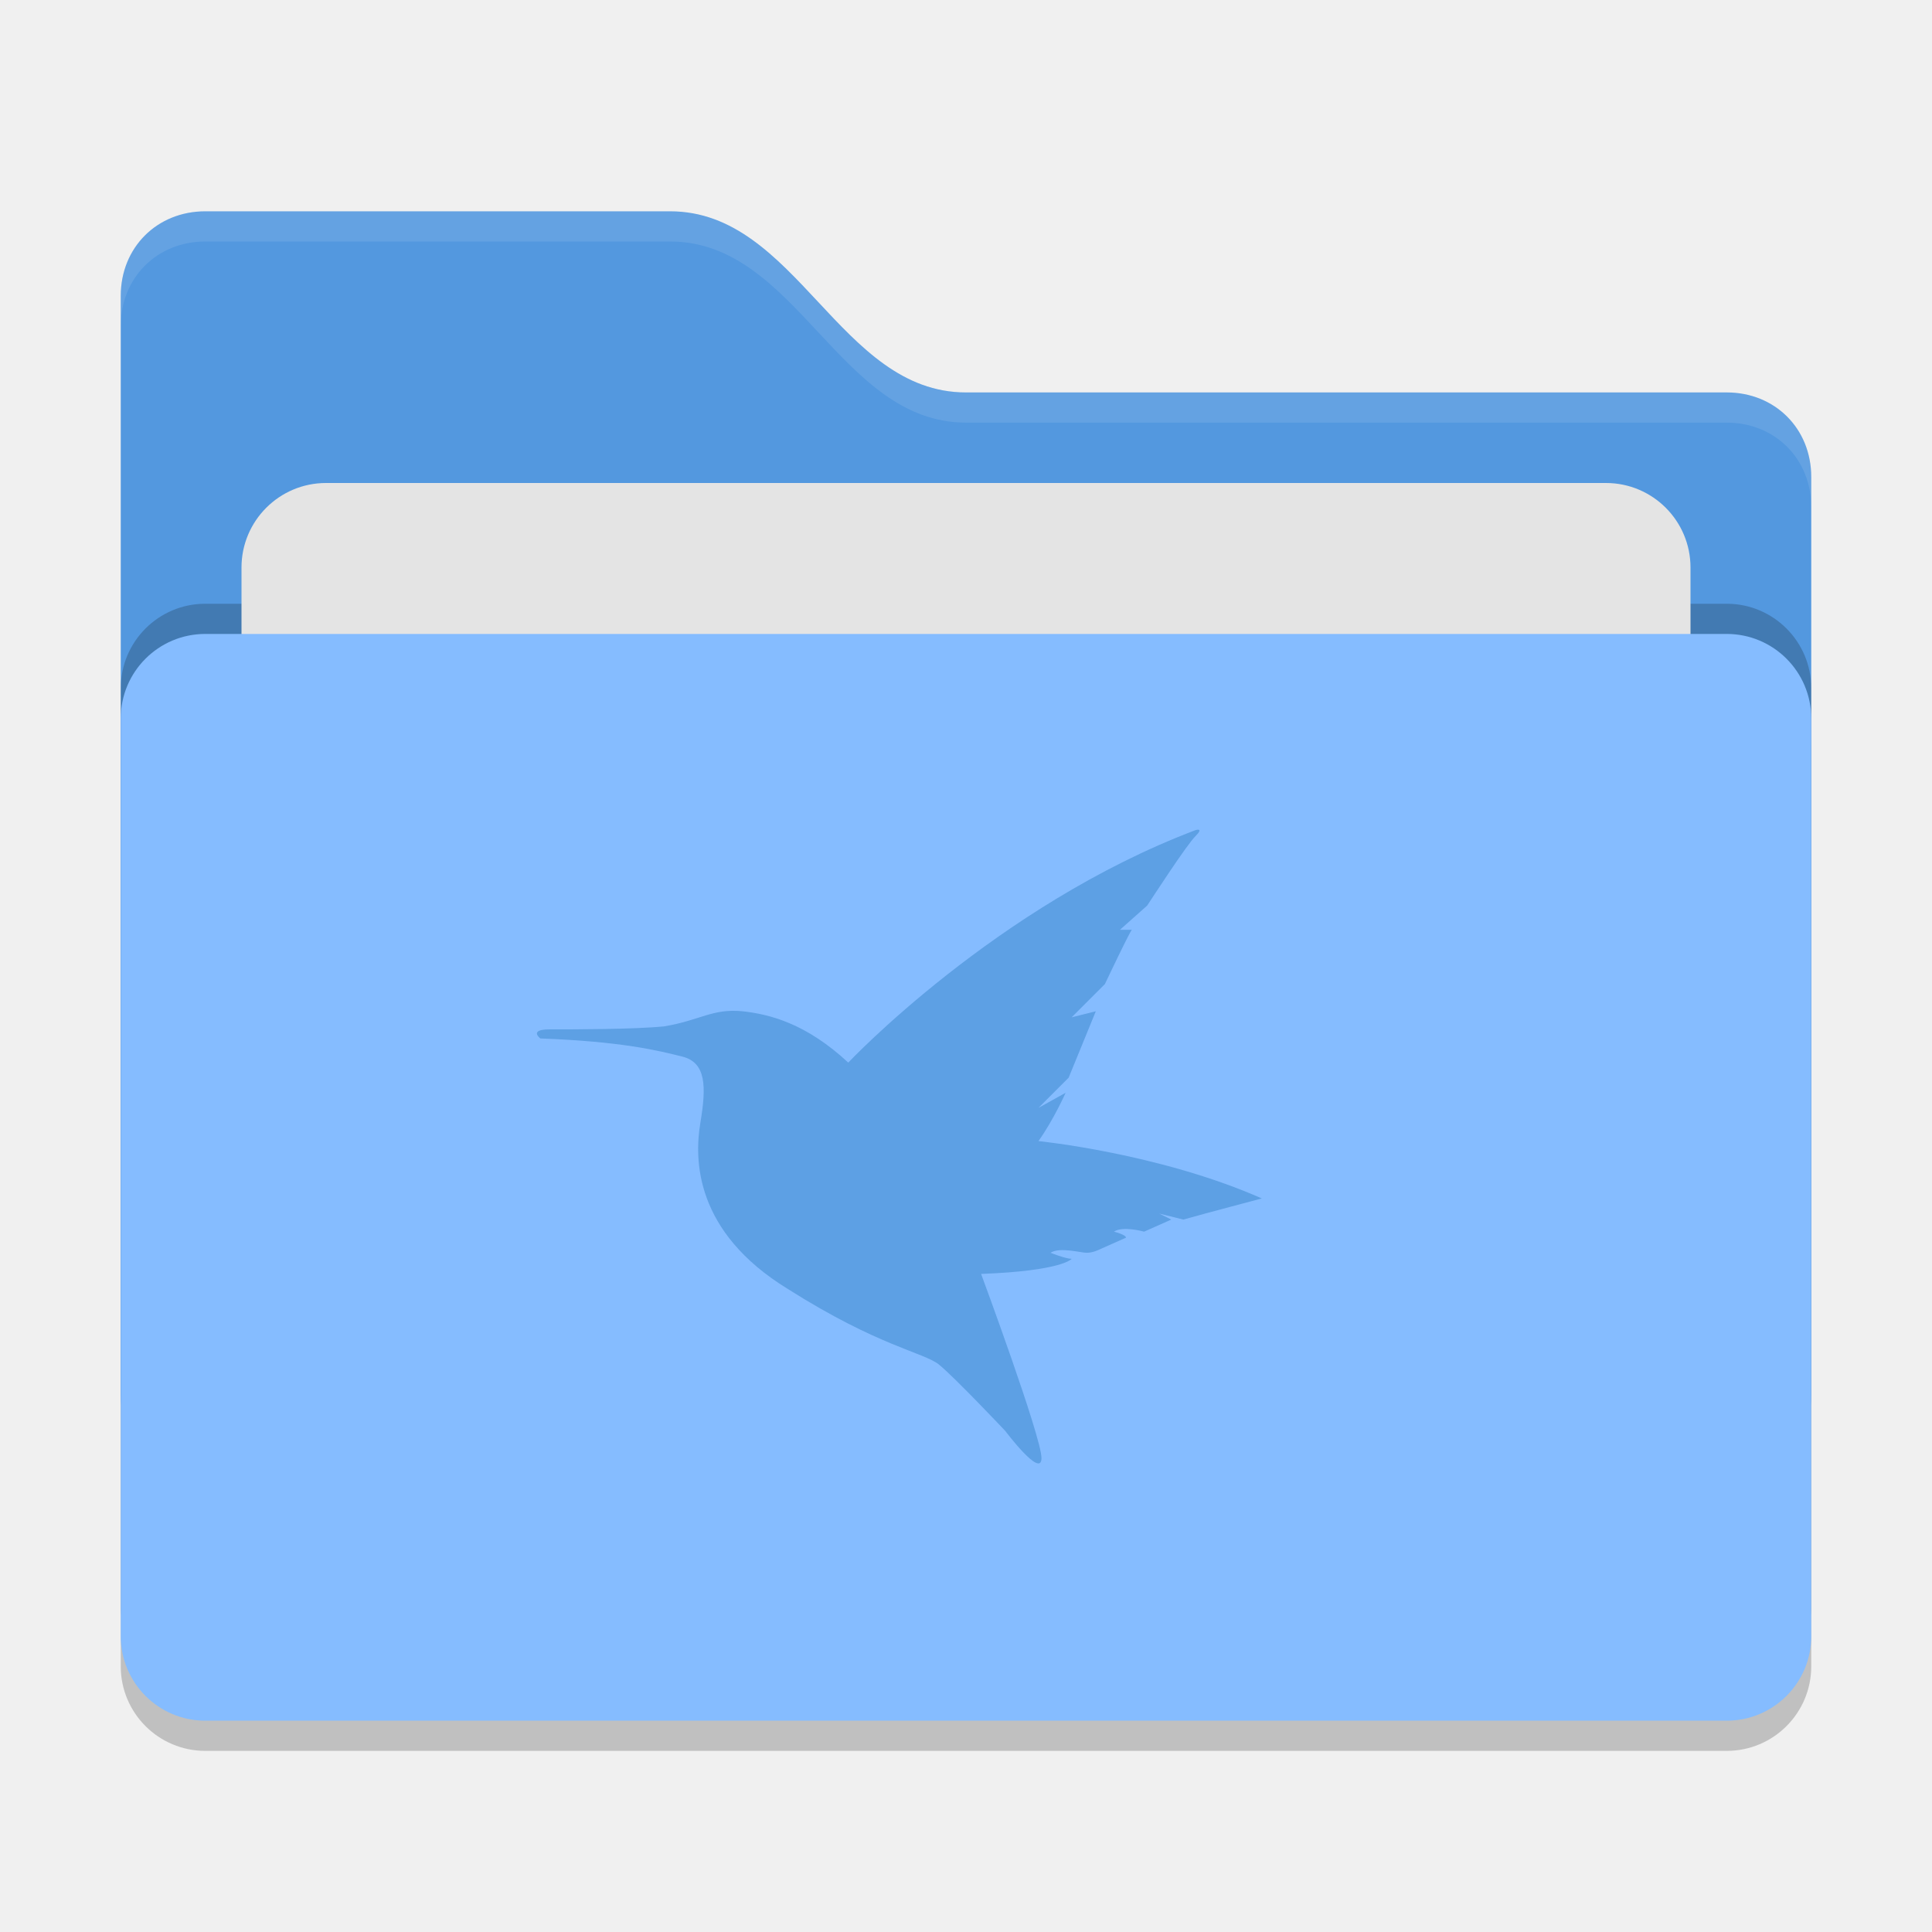
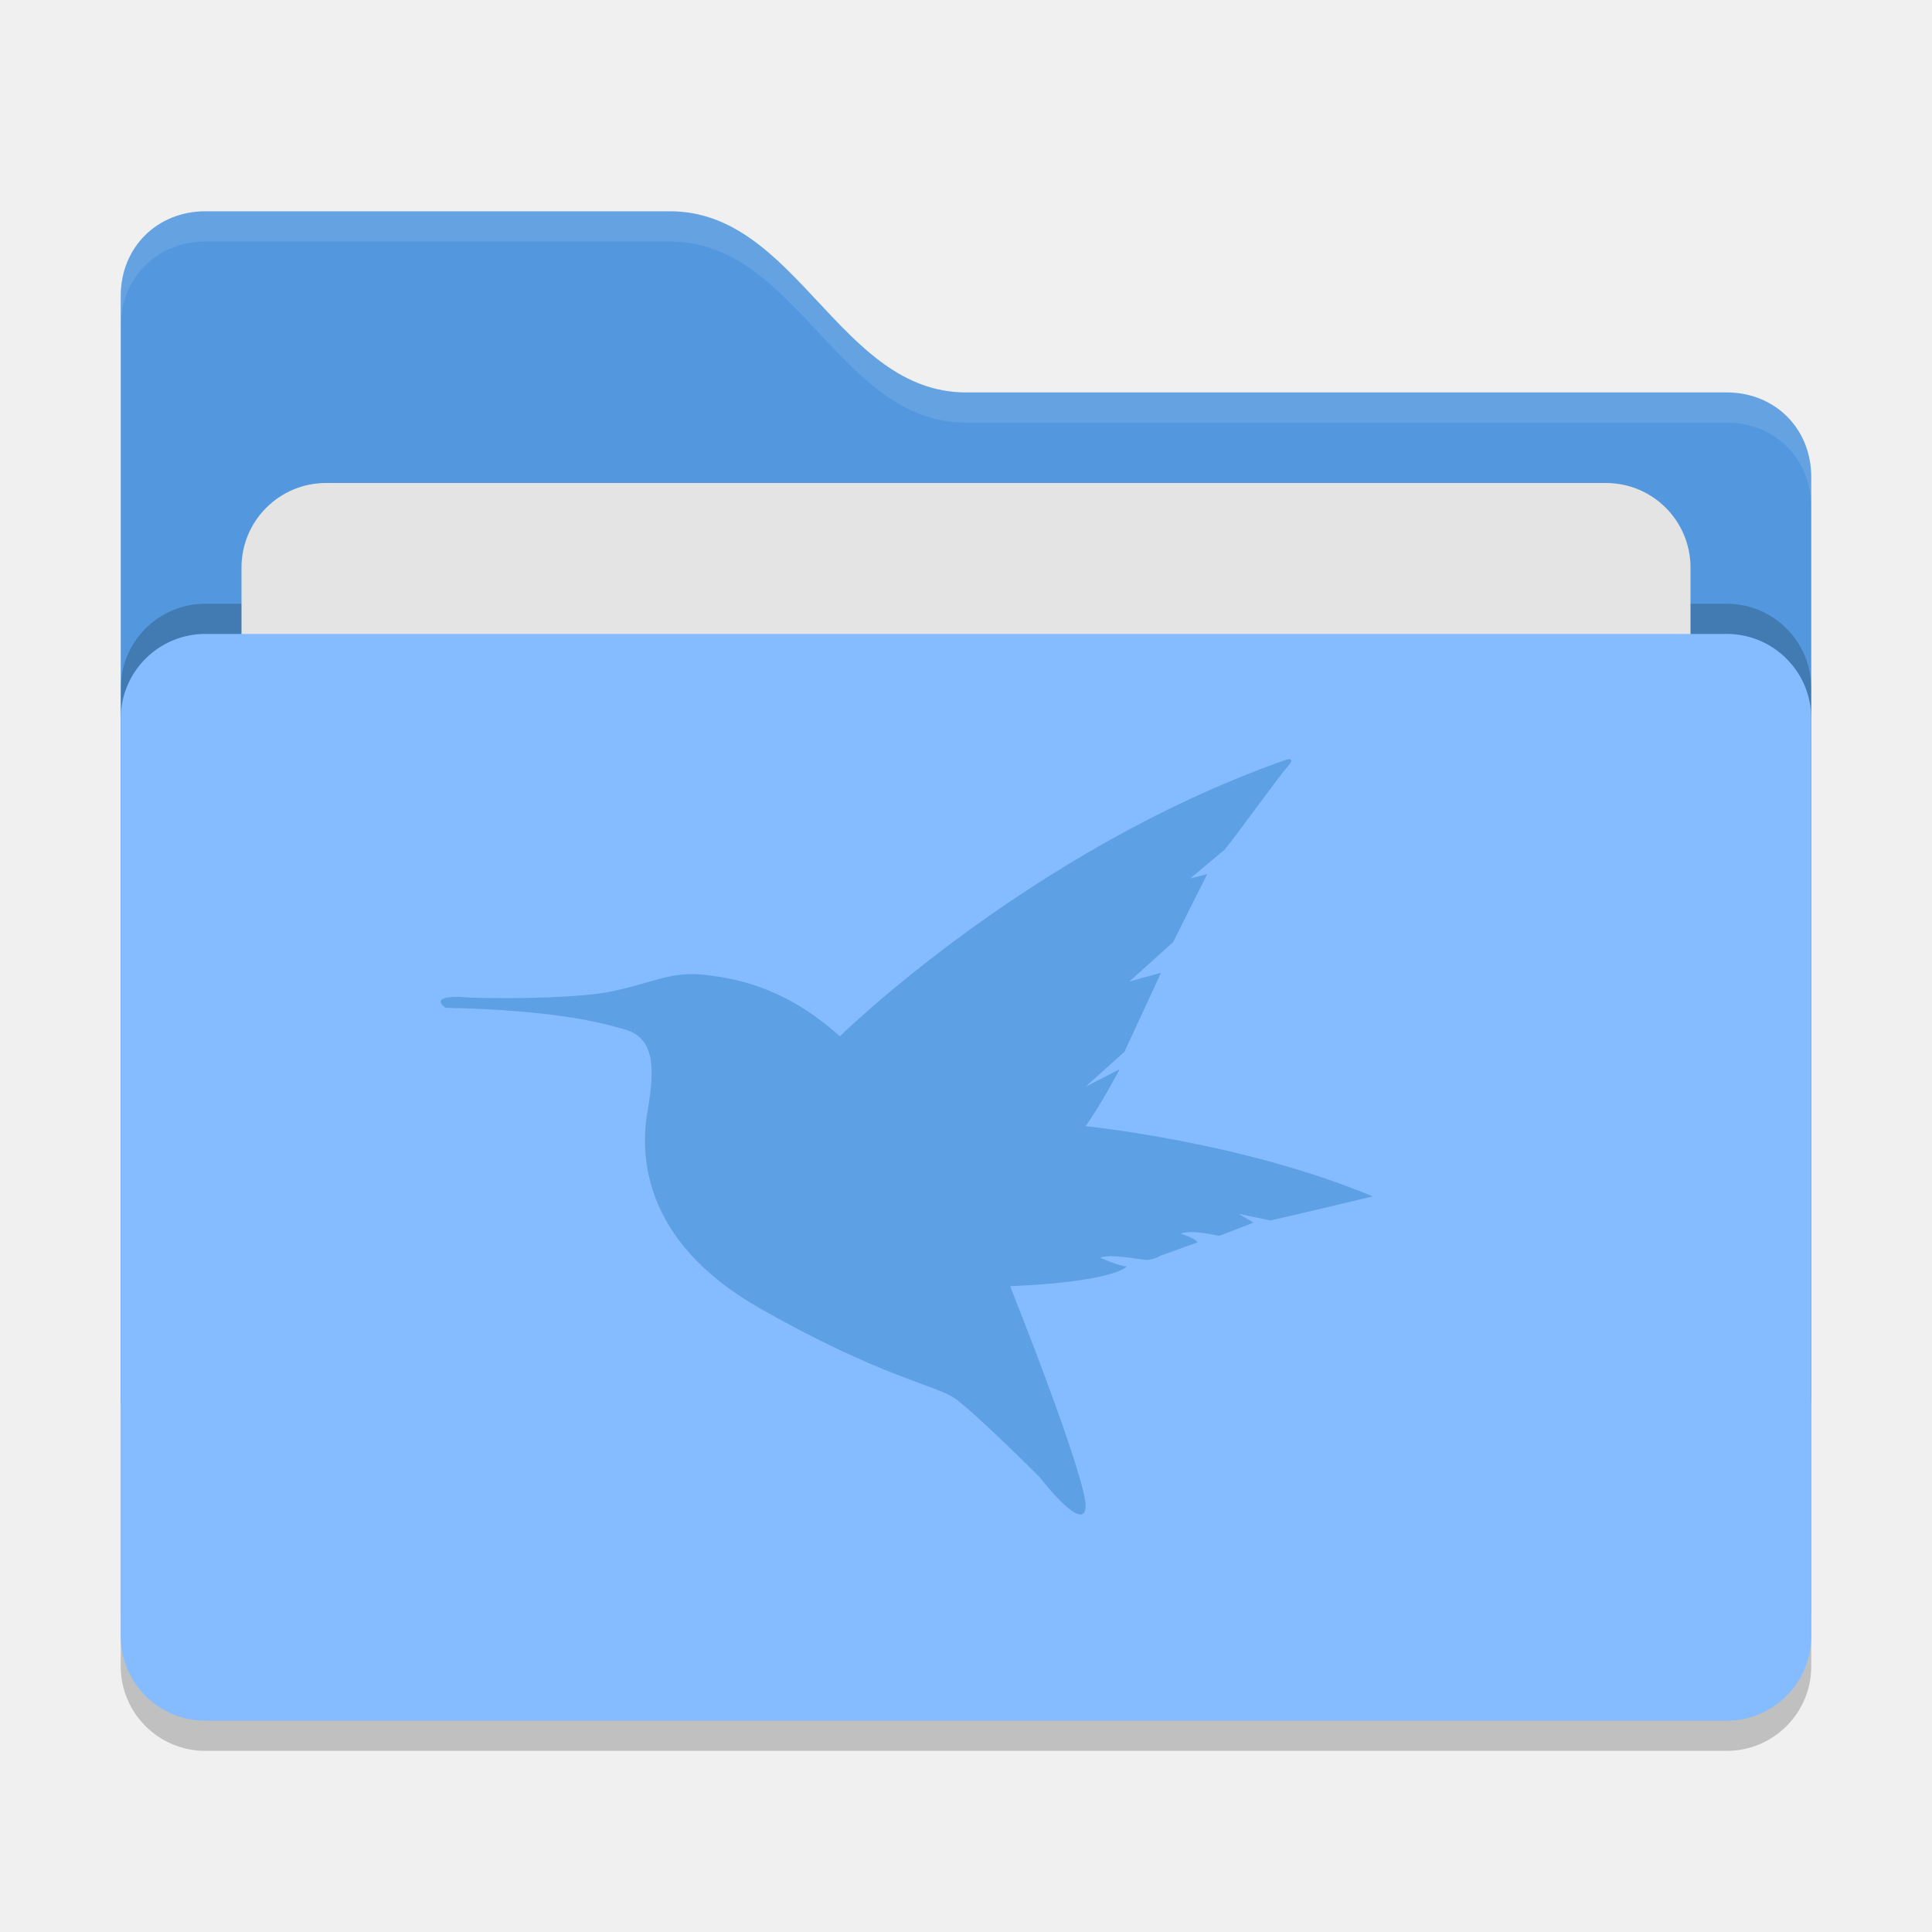
- <svg xmlns="http://www.w3.org/2000/svg" id="_图层_1" data-name="图层_1" version="1.1" viewBox="0 0 64 64" width="32" height="32">
-   <defs>
-     <style>
+ <svg xmlns="http://www.w3.org/2000/svg" id="_图层_1" data-name="图层_1" version="1.1" viewBox="0 0 64 64" width="32" height="32" xml:space="preserve">
+   <defs id="defs1">
+     <style id="style1">
      .st0 {
        fill: #85bcff;
      }

      .st1 {
        opacity: .2;
      }

      .st1, .st2 {
        isolation: isolate;
      }

      .st3 {
        fill: #5398df;
      }

      .st4 {
        fill: #e4e4e4;
      }

      .st5 {
        fill: #5398DD;
        opacity:0.8;
      }

      .st2 {
        fill: #fff;
        opacity: .1;
      }
    </style>
  </defs>
-   <rect class="st1" x="4" y="22" width="56" height="36" rx="2.8" ry="2.8" />
-   <path class="st3" d="M4,46.2c0,1.6,1.2,2.8,2.8,2.8h50.4c1.6,0,2.8-1.2,2.8-2.8V15.8c0-1.6-1.2-2.8-2.8-2.8h-25.2c-4.2,0-5.6-6-9.8-6H6.8c-1.6,0-2.8,1.2-2.8,2.8" />
-   <rect class="st1" x="4" y="20" width="56" height="36" rx="2.8" ry="2.8" />
-   <rect class="st4" x="8" y="16" width="48" height="22" rx="2.8" ry="2.8" />
-   <rect class="st0" x="4" y="21" width="56" height="36" rx="2.8" ry="2.8" />
-   <path class="st2" d="M6.8,7c-1.6,0-2.8,1.2-2.8,2.8v1c0-1.6,1.2-2.8,2.8-2.8h15.4c4.2,0,5.6,6,9.8,6h25.2c1.6,0,2.8,1.2,2.8,2.8v-1c0-1.6-1.2-2.8-2.8-2.8h-25.2c-4.2,0-5.6-6-9.8-6H6.8Z" />
-   <path class="st5" d="M28.1,35.2s4.9-5.2,11.5-7.7c0,0,.3-.1,0,.2s-1.4,2-1.6,2.3l-.9.8h.4c0-.1-.9,1.8-.9,1.8l-1.1,1.1.8-.2-.9,2.2-1,1,.9-.5s-.4.9-.9,1.6c0,0,4,.4,7.4,1.9,0,0-1.9.5-2.6.7l-.8-.2.4.2-.9.4c0,0-.7-.2-1,0,0,0,.4.1.4.2l-.9.4s-.2.1-.4.1-.9-.2-1.2,0c0,0,.5.2.7.2,0,0-.3.4-3,.5,0,0,2,5.4,2,6.1,0,.7-1.2-.9-1.2-.9,0,0-1.7-1.8-2.2-2.2-.5-.4-2-.6-5-2.5-3.1-1.9-3.1-4.3-2.9-5.5s.2-2-.6-2.2-2-.5-4.7-.6c0,0-.4-.3.3-.3.8,0,2.8,0,3.8-.1,1.2-.2,1.6-.6,2.6-.5.9.1,2.1.4,3.5,1.7h0Z" />
+   <rect class="st1" x="4" y="22" width="56" height="36" rx="2.8" ry="2.8" id="rect1" />
+   <path class="st3" d="M4,46.2c0,1.6,1.2,2.8,2.8,2.8h50.4c1.6,0,2.8-1.2,2.8-2.8V15.8c0-1.6-1.2-2.8-2.8-2.8h-25.2c-4.2,0-5.6-6-9.8-6H6.8c-1.6,0-2.8,1.2-2.8,2.8" id="path1" />
+   <rect class="st1" x="4" y="20" width="56" height="36" rx="2.8" ry="2.8" id="rect2" />
+   <rect class="st4" x="8" y="16" width="48" height="22" rx="2.8" ry="2.8" id="rect3" />
+   <rect class="st0" x="4" y="21" width="56" height="36" rx="2.8" ry="2.8" id="rect4" />
+   <path class="st2" d="M6.8,7c-1.6,0-2.8,1.2-2.8,2.8v1c0-1.6,1.2-2.8,2.8-2.8h15.4c4.2,0,5.6,6,9.8,6h25.2c1.6,0,2.8,1.2,2.8,2.8v-1c0-1.6-1.2-2.8-2.8-2.8h-25.2c-4.2,0-5.6-6-9.8-6H6.8Z" id="path4" />
+   <path d="m 27.82,34.329 c 0,0 6.287,-6.172 14.75,-9.149 0,0 0.403,-0.145 0.081,0.218 -0.322,0.363 -1.773,2.396 -2.096,2.759 l -1.128,0.944 0.564,-0.145 -1.128,2.251 -1.451,1.307 1.048,-0.29 -1.209,2.614 -1.29,1.162 1.128,-0.581 c 0,0 -0.564,1.089 -1.128,1.888 0,0 5.159,0.508 9.511,2.324 0,0 -2.418,0.581 -3.385,0.799 l -1.048,-0.218 0.484,0.29 -1.128,0.436 c -0.081,0 -0.887,-0.218 -1.29,-0.073 0,0 0.484,0.145 0.564,0.29 l -1.209,0.436 c 0,0 -0.242,0.145 -0.484,0.145 -0.161,0 -1.209,-0.218 -1.531,-0.073 0,0 0.645,0.29 0.887,0.29 0,0 -0.403,0.508 -3.869,0.654 0,0 2.579,6.462 2.499,7.334 -0.081,0.871 -1.531,-1.017 -1.531,-1.017 0,0 -2.176,-2.178 -2.821,-2.614 C 30.963,45.874 29.109,45.584 25.16,43.333 21.21,41.082 21.21,38.177 21.452,36.798 c 0.242,-1.38 0.242,-2.396 -0.725,-2.687 -0.967,-0.29 -2.579,-0.654 -5.965,-0.726 0,0 -0.564,-0.363 0.403,-0.363 0.967,0.073 3.547,0.073 4.917,-0.145 1.531,-0.29 2.096,-0.726 3.305,-0.581 1.209,0.145 2.741,0.508 4.433,2.033 z" fill="#1390f2" p-id="4448" id="path1-6" style="stroke-width:0.03;fill:#5da0e4;fill-opacity:1" />
</svg>
